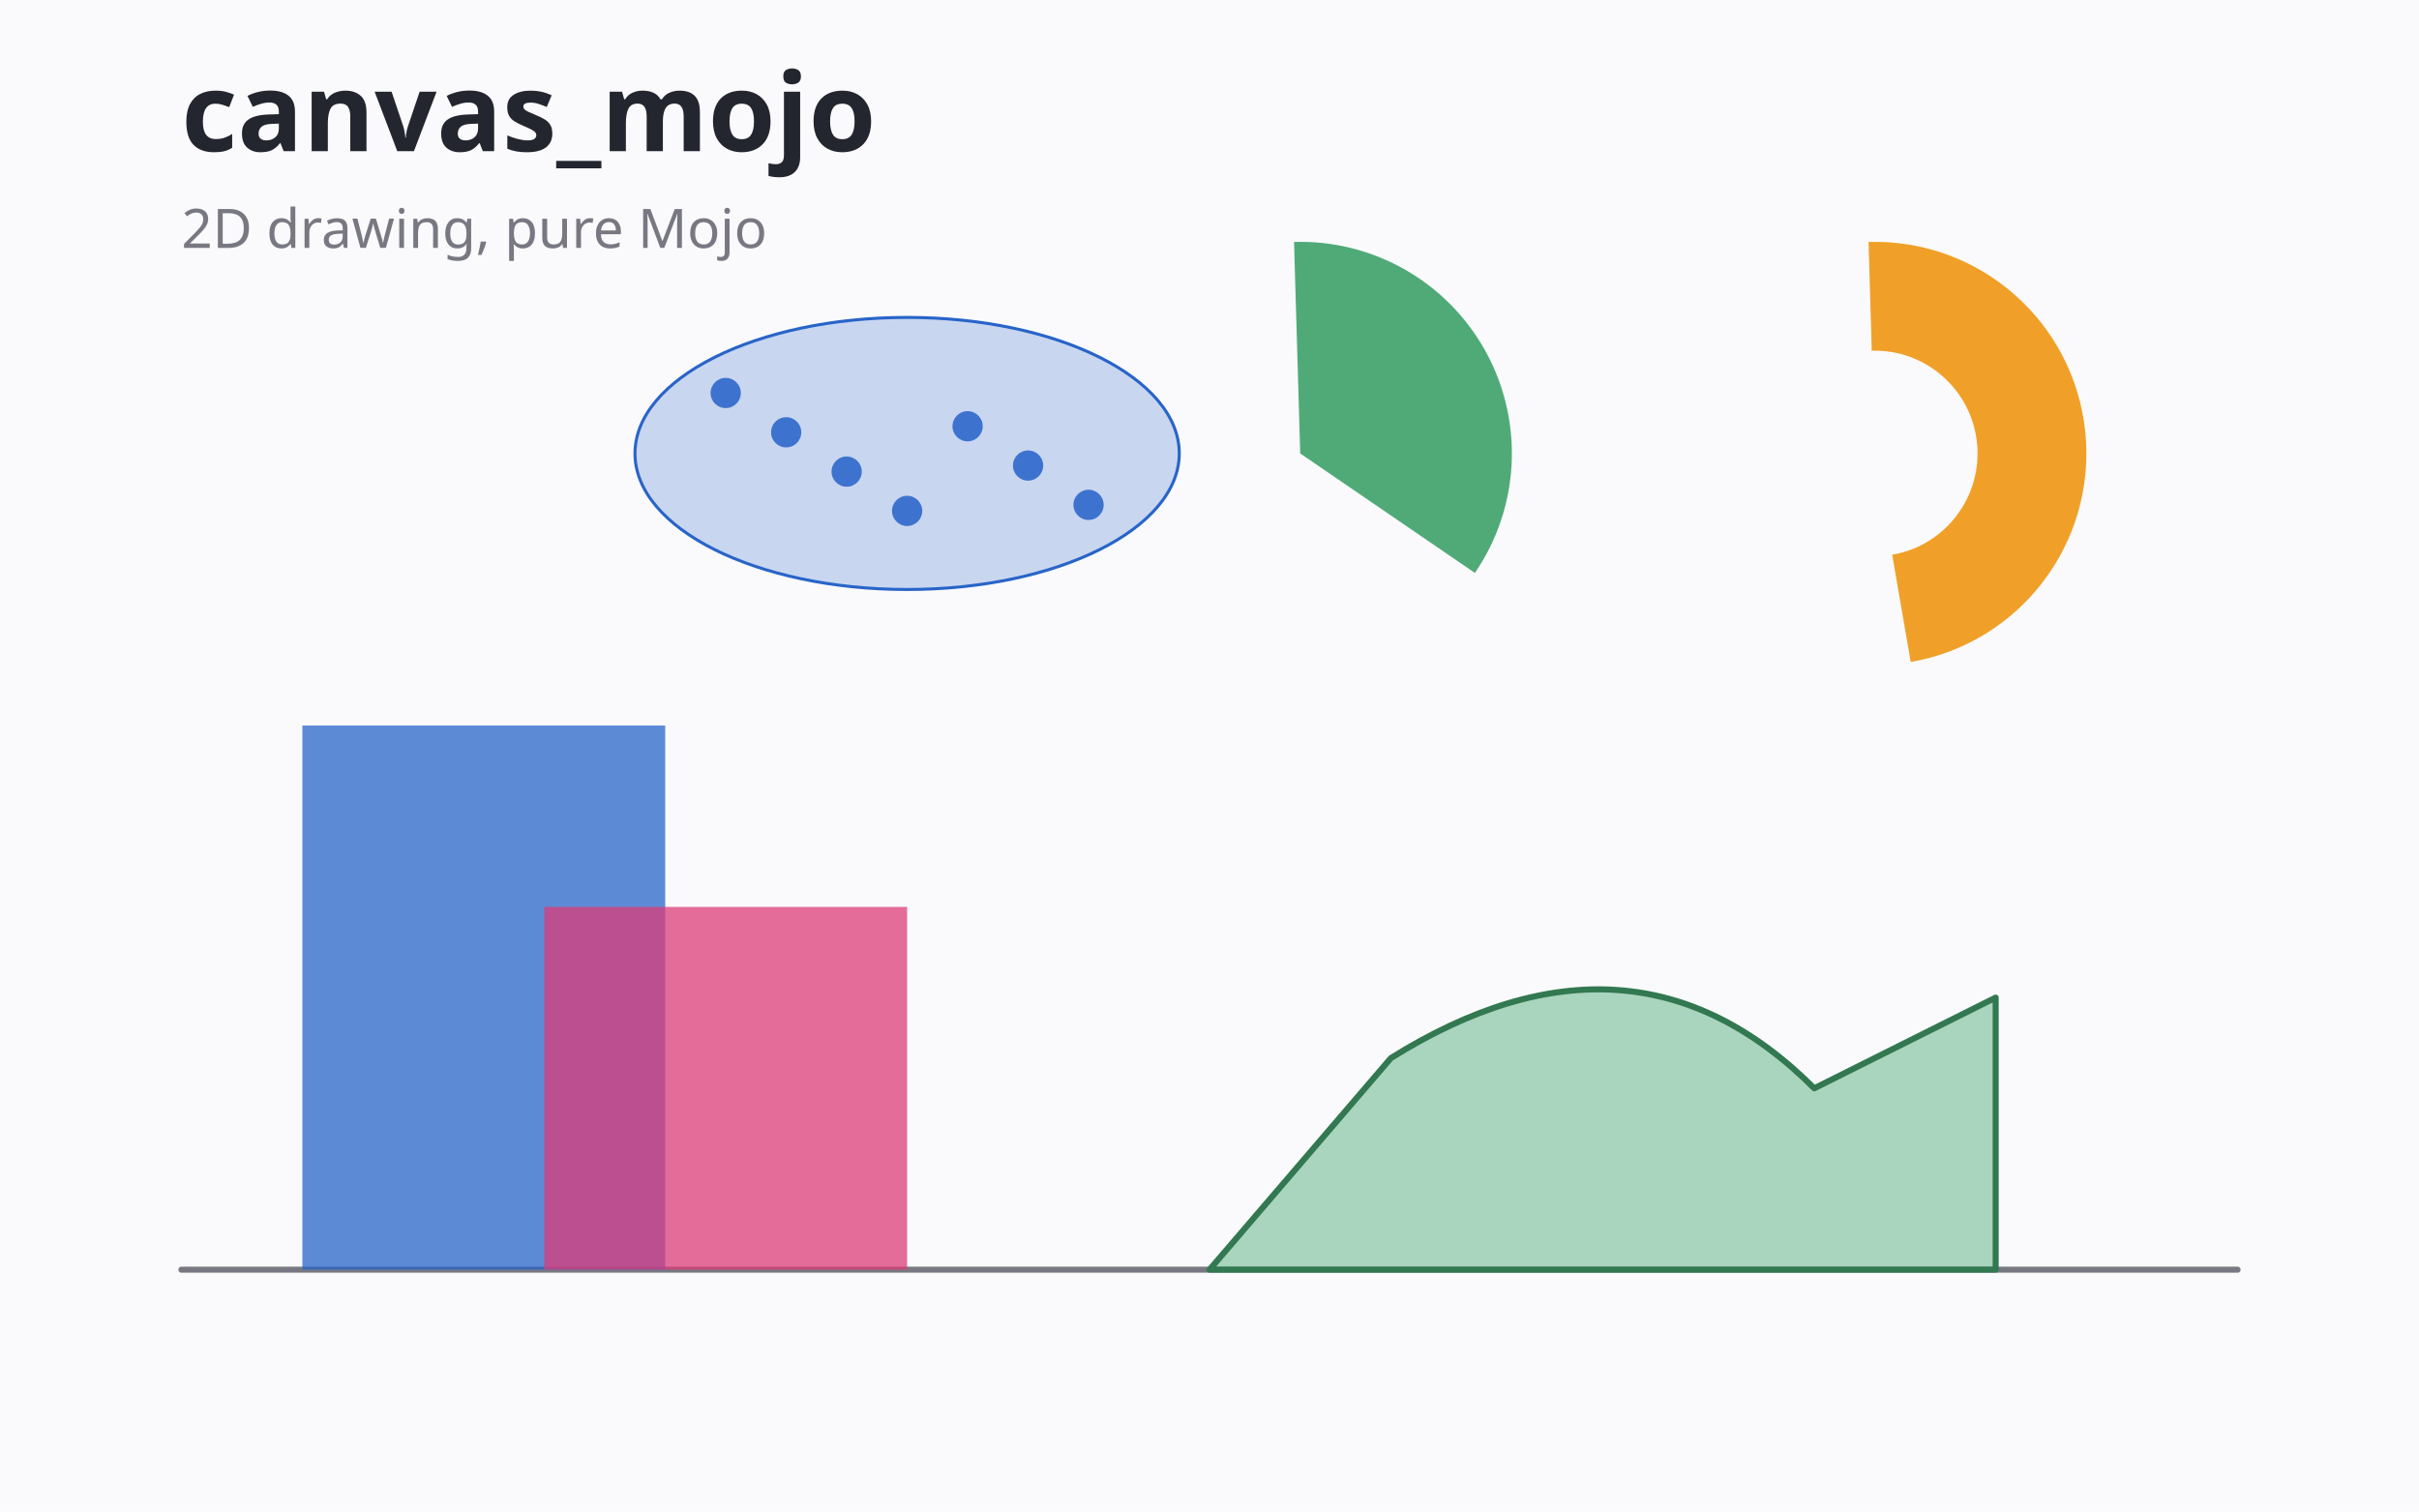
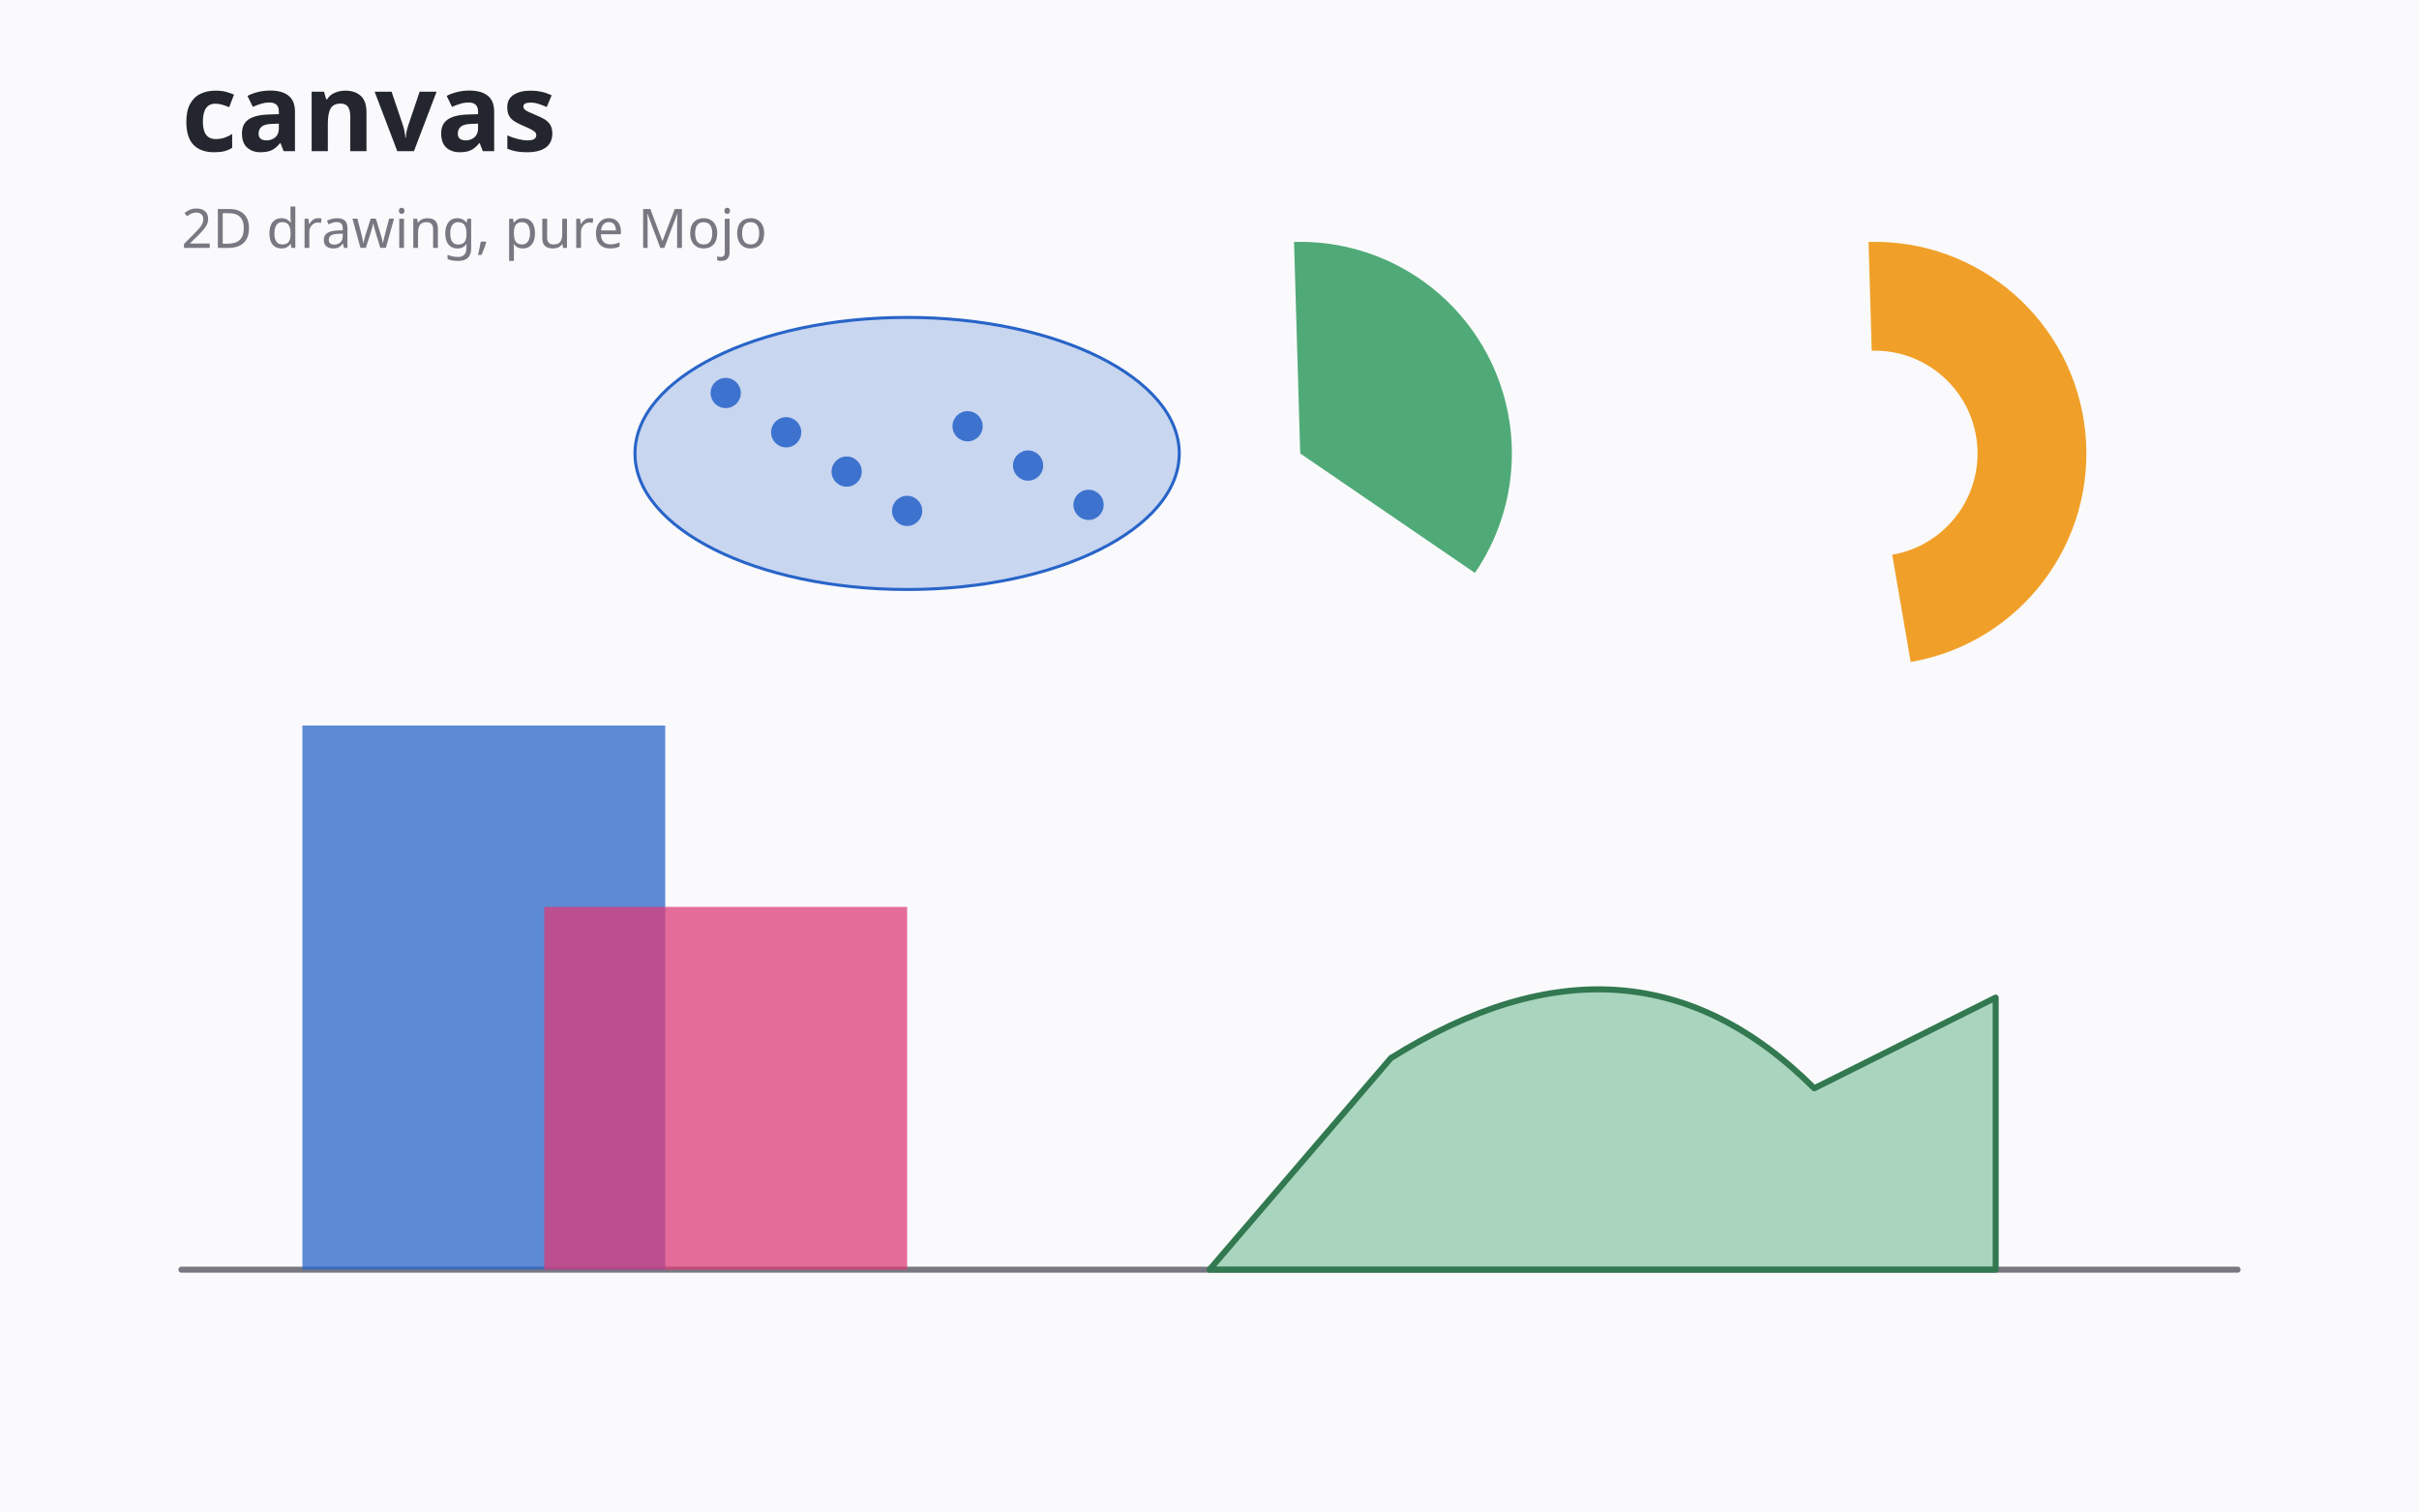
<svg xmlns="http://www.w3.org/2000/svg" width="800" height="500" viewBox="0 0 800 500">
  <rect x="0" y="0" width="800" height="500" fill="#fafafc" />
  <line x1="60" y1="420" x2="740" y2="420" stroke="#787882" stroke-width="2.000" stroke-linecap="round" />
  <rect x="100" y="240" width="120" height="180" fill="#2864c8" fill-opacity="0.745" />
  <rect x="180" y="300" width="120" height="120" fill="#dc3c78" fill-opacity="0.745" />
  <path d="M430.000,150.000 L427.956,80.030 A70.000,70.000 0 0,1 487.773,189.525 Z" fill="#50aa78" />
  <path d="M617.956,80.030 A70.000,70.000 0 0,1 631.898,218.981 L625.779,183.505 A34.000,34.000 0 0,0 619.007,116.014 Z" fill="#f0a028" />
  <ellipse cx="300" cy="150" rx="90" ry="45" fill="#2864c8" fill-opacity="0.235" />
  <ellipse cx="300" cy="150" rx="90" ry="45" fill="none" stroke="#2864c8" stroke-width="1" />
  <circle cx="240" cy="130" r="5" fill="#2864c8" fill-opacity="0.863" />
  <circle cx="260" cy="143" r="5" fill="#2864c8" fill-opacity="0.863" />
  <circle cx="280" cy="156" r="5" fill="#2864c8" fill-opacity="0.863" />
  <circle cx="300" cy="169" r="5" fill="#2864c8" fill-opacity="0.863" />
  <circle cx="320" cy="141" r="5" fill="#2864c8" fill-opacity="0.863" />
  <circle cx="340" cy="154" r="5" fill="#2864c8" fill-opacity="0.863" />
  <circle cx="360" cy="167" r="5" fill="#2864c8" fill-opacity="0.863" />
  <path d="M400.000,420.000 L460.000,350.000 Q540.000,300.000 600.000,360.000 L660.000,330.000 L660.000,420.000 Z" fill="#50aa78" fill-opacity="0.471" />
  <path d="M400.000,420.000 L460.000,350.000 Q540.000,300.000 600.000,360.000 L660.000,330.000 L660.000,420.000 Z" fill="none" stroke="#327850" stroke-width="2.000" stroke-linecap="round" stroke-linejoin="round" />
-   <text x="60" y="50" font-size="36.000" font-family="sans-serif" font-weight="bold" fill="#23262e" text-anchor="start">canvas_mojo</text>
+   <text x="60" y="50" font-size="36.000" font-family="sans-serif" font-weight="bold" fill="#23262e" text-anchor="start">canvas</text>
  <text x="60" y="82" font-size="18.000" font-family="sans-serif" fill="#787882" text-anchor="start">2D drawing, pure Mojo</text>
</svg>
